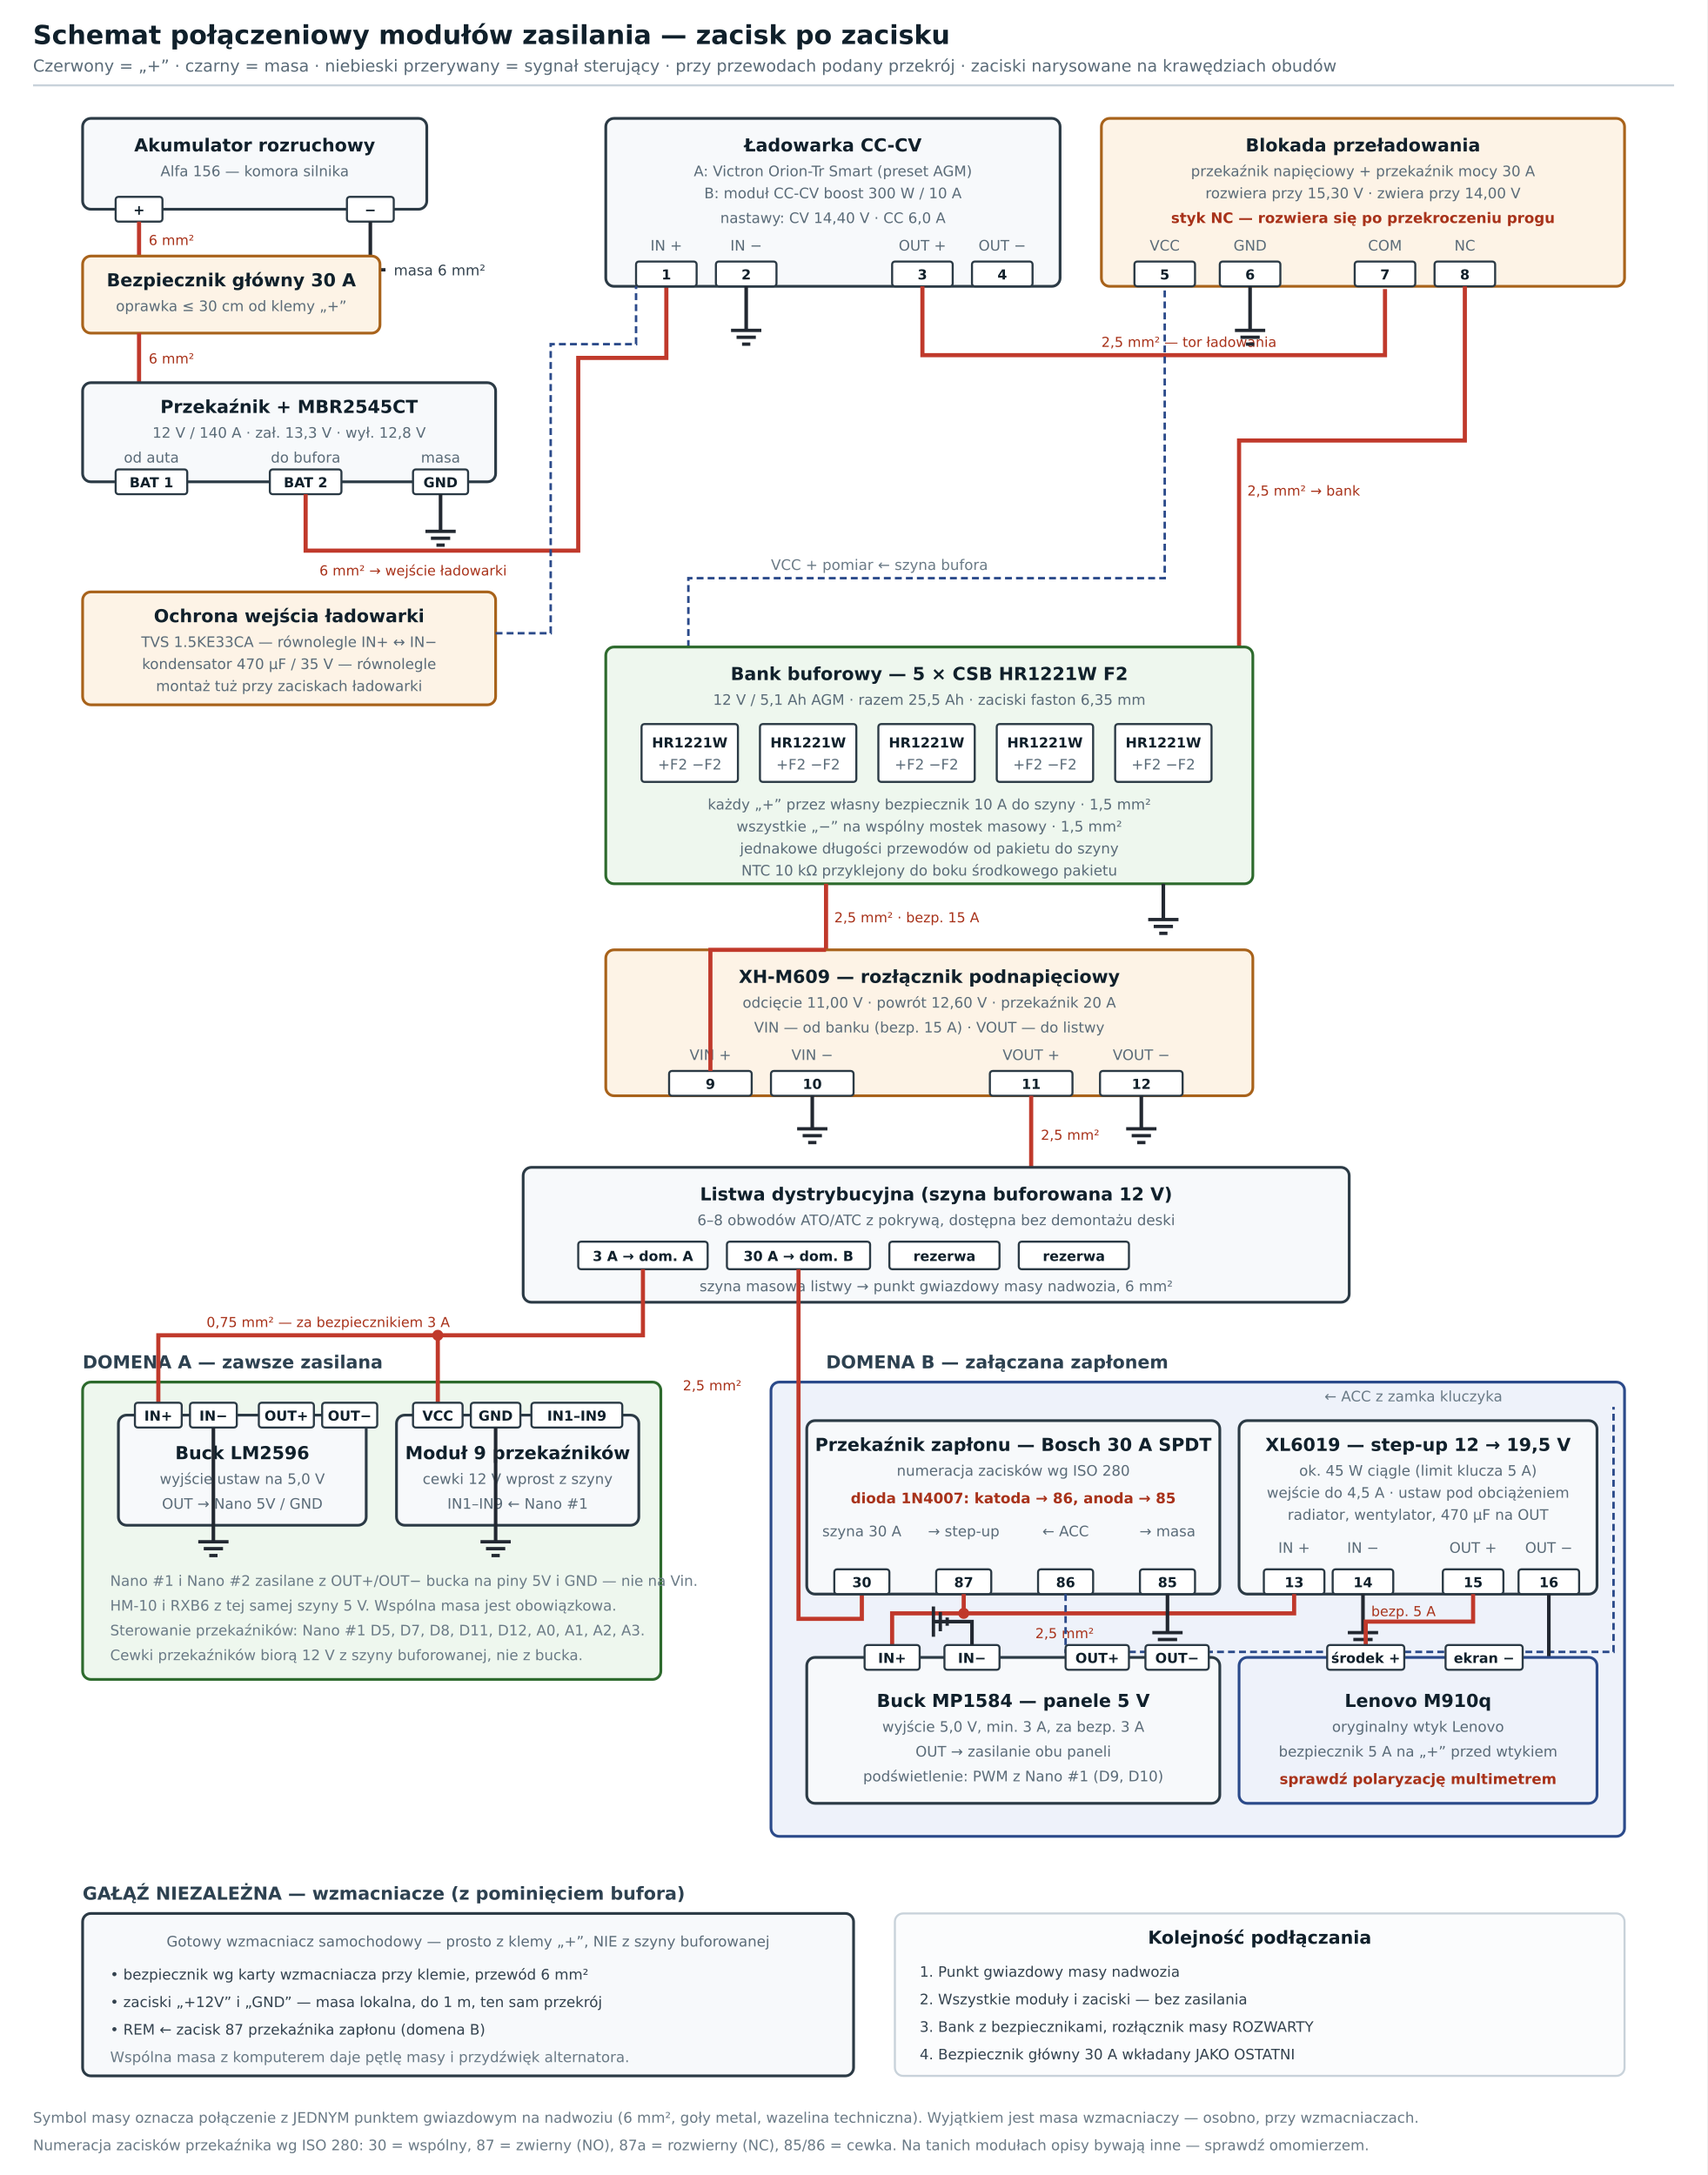
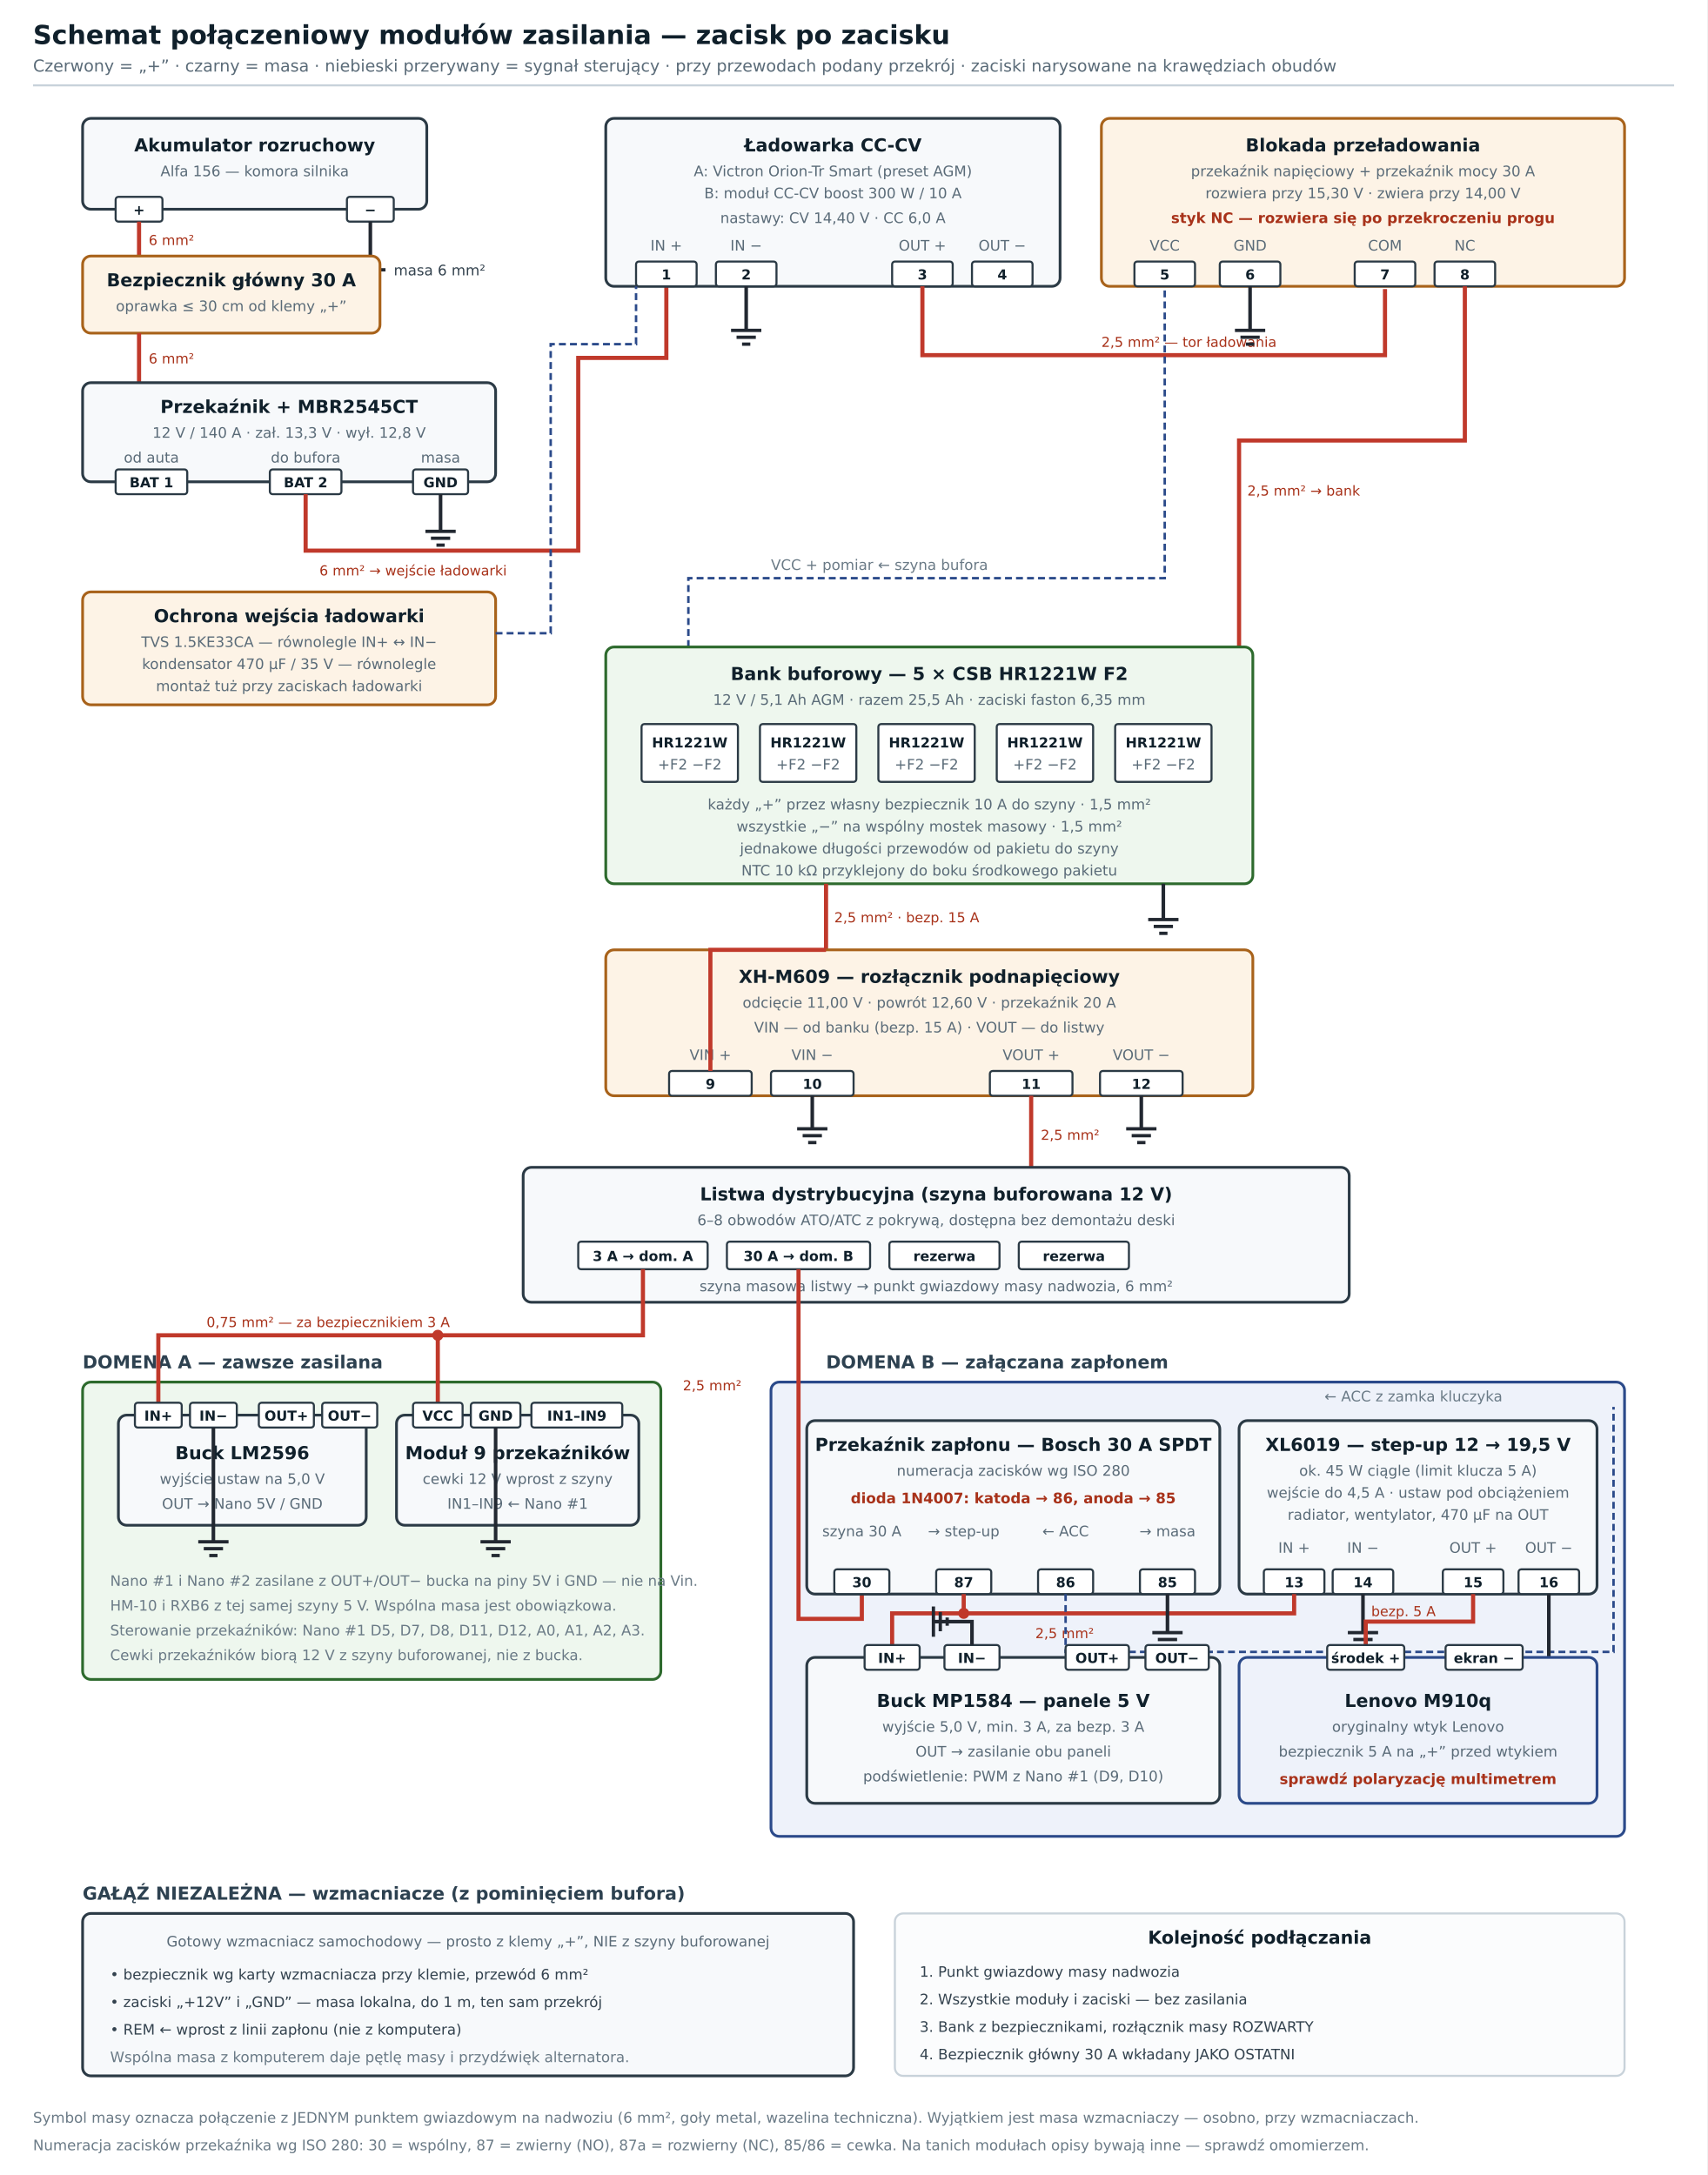
<svg xmlns="http://www.w3.org/2000/svg" width="1240" height="1580" viewBox="0 0 1240 1580" font-family="DejaVu Sans, Verdana, sans-serif">
  <style>
    .bg    { fill: #ffffff; }
    .mod   { fill: #f7f9fb; stroke: #2b3a45; stroke-width: 2; rx: 6; }
    .modP  { fill: #fdf3e6; stroke: #a8621a; stroke-width: 2; rx: 6; }
    .modA  { fill: #eef7ee; stroke: #2d6a2d; stroke-width: 2; rx: 6; }
    .modB  { fill: #eef2fa; stroke: #2b4a8a; stroke-width: 2; rx: 6; }
    .term  { fill: #ffffff; stroke: #2b3a45; stroke-width: 1.5; rx: 2; }
    .plus  { stroke: #c0392b; stroke-width: 3; fill: none; }
    .minus { stroke: #222831; stroke-width: 2.6; fill: none; }
    .sig   { stroke: #2b4a8a; stroke-width: 1.8; fill: none; stroke-dasharray: 5 3; }
    .ttl   { font-size: 19px; font-weight: bold; fill: #10202b; }
    .sub   { font-size: 12px; fill: #5a6b78; }
    .mt    { font-size: 13px; font-weight: bold; fill: #10202b; text-anchor: middle; }
    .ms    { font-size: 10.5px; fill: #5a6b78; text-anchor: middle; }
    .tp    { font-size: 10px; font-weight: bold; fill: #10202b; text-anchor: middle; }
    .wl    { font-size: 10px; fill: #a8321a; }
    .wn    { font-size: 10.5px; fill: #33424e; }
    .note  { font-size: 10.5px; fill: #6a7a86; }
    .warn  { font-size: 10.5px; font-weight: bold; fill: #a8321a; text-anchor: middle; }
    .sec   { font-size: 13px; font-weight: bold; fill: #2d4150; }
  </style>
  <defs>
    <g id="gnd">
      <path stroke="#222831" stroke-width="2.4" fill="none" d="M-11 0 L11 0" />
      <path stroke="#222831" stroke-width="2.4" fill="none" d="M-7 5 L7 5" />
      <path stroke="#222831" stroke-width="2.4" fill="none" d="M-3 10 L3 10" />
    </g>
  </defs>
  <rect class="bg" x="0" y="0" width="1240" height="1580" />
  <text class="ttl" x="24" y="32">Schemat połączeniowy modułów zasilania — zacisk po zacisku</text>
  <text class="sub" x="24" y="52">Czerwony = „+” · czarny = masa · niebieski przerywany = sygnał sterujący · przy przewodach podany przekrój · zaciski narysowane na krawędziach obudów</text>
  <line x1="24" y1="62" x2="1216" y2="62" stroke="#c8d2da" stroke-width="1.5" />
  <rect class="mod" x="60" y="86" width="250" height="66" />
  <text class="mt" x="185" y="110">Akumulator rozruchowy</text>
  <text class="ms" x="185" y="128">Alfa 156 — komora silnika</text>
  <rect class="term" x="84" y="143" width="34" height="18" />
  <text class="tp" x="101" y="156">+</text>
  <rect class="term" x="252" y="143" width="34" height="18" />
  <text class="tp" x="269" y="156">−</text>
  <path class="plus" d="M101 161 L101 186" />
  <text class="wl" x="108" y="178">6 mm²</text>
  <path class="minus" d="M269 161 L269 196" />
  <use href="#gnd" x="269" y="196" />
  <text class="wn" x="286" y="200">masa 6 mm²</text>
  <rect class="modP" x="60" y="186" width="216" height="56" />
  <text class="mt" x="168" y="208">Bezpiecznik główny 30 A</text>
  <text class="ms" x="168" y="226">oprawka ≤ 30 cm od klemy „+”</text>
  <path class="plus" d="M101 242 L101 278" />
  <text class="wl" x="108" y="264">6 mm²</text>
  <rect class="mod" x="60" y="278" width="300" height="72" />
  <text class="mt" x="210" y="300">Przekaźnik + MBR2545CT</text>
  <text class="ms" x="210" y="318">12 V / 140 A · zał. 13,3 V · wył. 12,8 V</text>
  <text class="ms" x="110" y="336">od auta</text>
  <text class="ms" x="222" y="336">do bufora</text>
  <text class="ms" x="320" y="336">masa</text>
  <rect class="term" x="84" y="341" width="52" height="18" />
  <text class="tp" x="110" y="354">BAT 1</text>
  <rect class="term" x="196" y="341" width="52" height="18" />
  <text class="tp" x="222" y="354">BAT 2</text>
  <rect class="term" x="300" y="341" width="40" height="18" />
  <text class="tp" x="320" y="354">GND</text>
  <path class="minus" d="M320 359 L320 386" />
  <use href="#gnd" x="320" y="386" />
  <path class="plus" d="M222 359 L222 400 L420 400 L420 260 L484 260 L484 208" />
  <text class="wl" x="232" y="418">6 mm² → wejście ładowarki</text>
  <rect class="mod" x="440" y="86" width="330" height="122" />
  <text class="mt" x="605" y="110">Ładowarka CC-CV</text>
  <text class="ms" x="605" y="128">A: Victron Orion-Tr Smart (preset AGM)</text>
  <text class="ms" x="605" y="144">B: moduł CC-CV boost 300 W / 10 A</text>
  <text class="ms" x="605" y="162">nastawy: CV 14,40 V · CC 6,0 A</text>
  <text class="ms" x="484" y="182">IN +</text>
  <text class="ms" x="542" y="182">IN −</text>
  <text class="ms" x="670" y="182">OUT +</text>
  <text class="ms" x="728" y="182">OUT −</text>
  <rect class="term" x="462" y="190" width="44" height="18" />
  <text class="tp" x="484" y="203">1</text>
  <rect class="term" x="520" y="190" width="44" height="18" />
  <text class="tp" x="542" y="203">2</text>
  <rect class="term" x="648" y="190" width="44" height="18" />
  <text class="tp" x="670" y="203">3</text>
  <rect class="term" x="706" y="190" width="44" height="18" />
  <text class="tp" x="728" y="203">4</text>
  <path class="minus" d="M542 208 L542 240" />
  <use href="#gnd" x="542" y="240" />
  <rect class="modP" x="60" y="430" width="300" height="82" />
  <text class="mt" x="210" y="452">Ochrona wejścia ładowarki</text>
  <text class="ms" x="210" y="470">TVS 1.5KE33CA — równolegle IN+ ↔ IN−</text>
  <text class="ms" x="210" y="486">kondensator 470 µF / 35 V — równolegle</text>
  <text class="ms" x="210" y="502">montaż tuż przy zaciskach ładowarki</text>
  <path class="sig" d="M360 460 L400 460 L400 250 L462 250 L462 208" />
  <path class="plus" d="M670 208 L670 258 L1006 258 L1006 210" />
  <text class="wl" x="800" y="252">2,5 mm² — tor ładowania</text>
  <rect class="modP" x="800" y="86" width="380" height="122" />
  <text class="mt" x="990" y="110">Blokada przeładowania</text>
  <text class="ms" x="990" y="128">przekaźnik napięciowy + przekaźnik mocy 30 A</text>
  <text class="ms" x="990" y="144">rozwiera przy 15,30 V · zwiera przy 14,00 V</text>
  <text class="warn" x="990" y="162">styk NC — rozwiera się po przekroczeniu progu</text>
  <text class="ms" x="846" y="182">VCC</text>
  <text class="ms" x="908" y="182">GND</text>
  <text class="ms" x="1006" y="182">COM</text>
  <text class="ms" x="1064" y="182">NC</text>
  <rect class="term" x="824" y="190" width="44" height="18" />
  <text class="tp" x="846" y="203">5</text>
  <rect class="term" x="886" y="190" width="44" height="18" />
  <text class="tp" x="908" y="203">6</text>
  <rect class="term" x="984" y="190" width="44" height="18" />
  <text class="tp" x="1006" y="203">7</text>
  <rect class="term" x="1042" y="190" width="44" height="18" />
  <text class="tp" x="1064" y="203">8</text>
  <path class="minus" d="M908 208 L908 240" />
  <use href="#gnd" x="908" y="240" />
  <path class="sig" d="M500 470 L500 420 L846 420 L846 208" />
  <text class="note" x="560" y="414">VCC + pomiar ← szyna bufora</text>
  <path class="plus" d="M1064 208 L1064 320 L900 320 L900 470" />
  <text class="wl" x="906" y="360">2,5 mm² → bank</text>
  <rect class="modA" x="440" y="470" width="470" height="172" />
  <text class="mt" x="675" y="494">Bank buforowy — 5 × CSB HR1221W F2</text>
  <text class="ms" x="675" y="512">12 V / 5,1 Ah AGM · razem 25,5 Ah · zaciski faston 6,35 mm</text>
  <g>
    <rect class="term" x="466" y="526" width="70" height="42" />
    <text class="tp" x="501" y="543">HR1221W</text>
    <text class="ms" x="501" y="559">+F2  −F2</text>
    <rect class="term" x="552" y="526" width="70" height="42" />
    <text class="tp" x="587" y="543">HR1221W</text>
    <text class="ms" x="587" y="559">+F2  −F2</text>
    <rect class="term" x="638" y="526" width="70" height="42" />
    <text class="tp" x="673" y="543">HR1221W</text>
    <text class="ms" x="673" y="559">+F2  −F2</text>
    <rect class="term" x="724" y="526" width="70" height="42" />
    <text class="tp" x="759" y="543">HR1221W</text>
    <text class="ms" x="759" y="559">+F2  −F2</text>
    <rect class="term" x="810" y="526" width="70" height="42" />
    <text class="tp" x="845" y="543">HR1221W</text>
    <text class="ms" x="845" y="559">+F2  −F2</text>
  </g>
  <text class="ms" x="675" y="588">każdy „+” przez własny bezpiecznik 10 A do szyny · 1,5 mm²</text>
  <text class="ms" x="675" y="604">wszystkie „−” na wspólny mostek masowy · 1,5 mm²</text>
  <text class="ms" x="675" y="620">jednakowe długości przewodów od pakietu do szyny</text>
  <text class="ms" x="675" y="636">NTC 10 kΩ przyklejony do boku środkowego pakietu</text>
  <path class="plus" d="M600 642 L600 690" />
  <text class="wl" x="606" y="670">2,5 mm² · bezp. 15 A</text>
  <path class="minus" d="M845 642 L845 668" />
  <use href="#gnd" x="845" y="668" />
  <rect class="modP" x="440" y="690" width="470" height="106" />
  <text class="mt" x="675" y="714">XH-M609 — rozłącznik podnapięciowy</text>
  <text class="ms" x="675" y="732">odcięcie 11,00 V · powrót 12,60 V · przekaźnik 20 A</text>
  <text class="ms" x="675" y="750">VIN — od banku (bezp. 15 A) · VOUT — do listwy</text>
  <text class="ms" x="516" y="770">VIN +</text>
  <text class="ms" x="590" y="770">VIN −</text>
  <text class="ms" x="749" y="770">VOUT +</text>
  <text class="ms" x="829" y="770">VOUT −</text>
  <rect class="term" x="486" y="778" width="60" height="18" />
  <text class="tp" x="516" y="791">9</text>
  <rect class="term" x="560" y="778" width="60" height="18" />
  <text class="tp" x="590" y="791">10</text>
  <rect class="term" x="719" y="778" width="60" height="18" />
  <text class="tp" x="749" y="791">11</text>
  <rect class="term" x="799" y="778" width="60" height="18" />
  <text class="tp" x="829" y="791">12</text>
  <path class="plus" d="M600 690 L516 690 L516 778" />
  <path class="minus" d="M590 796 L590 820" />
  <use href="#gnd" x="590" y="820" />
  <path class="minus" d="M829 796 L829 820" />
  <use href="#gnd" x="829" y="820" />
  <path class="plus" d="M749 796 L749 848" />
  <text class="wl" x="756" y="828">2,5 mm²</text>
  <rect class="mod" x="380" y="848" width="600" height="98" />
  <text class="mt" x="680" y="872">Listwa dystrybucyjna (szyna buforowana 12 V)</text>
  <text class="ms" x="680" y="890">6–8 obwodów ATO/ATC z pokrywą, dostępna bez demontażu deski</text>
  <rect class="term" x="420" y="902" width="94" height="20" />
  <text class="tp" x="467" y="916">3 A → dom. A</text>
  <rect class="term" x="528" y="902" width="104" height="20" />
  <text class="tp" x="580" y="916">30 A → dom. B</text>
  <rect class="term" x="646" y="902" width="80" height="20" />
  <text class="tp" x="686" y="916">rezerwa</text>
  <rect class="term" x="740" y="902" width="80" height="20" />
  <text class="tp" x="780" y="916">rezerwa</text>
  <text class="ms" x="680" y="938">szyna masowa listwy → punkt gwiazdowy masy nadwozia, 6 mm²</text>
  <text class="sec" x="60" y="994">DOMENA A — zawsze zasilana</text>
  <rect class="modA" x="60" y="1004" width="420" height="216" />
  <path class="plus" d="M467 922 L467 970 L115 970 L115 1019" />
  <text class="wl" x="150" y="964">0,75 mm² — za bezpiecznikiem 3 A</text>
  <path class="plus" d="M318 970 L318 1019" />
  <circle cx="318" cy="970" r="4" fill="#c0392b" />
  <rect class="mod" x="86" y="1028" width="180" height="80" />
  <rect class="term" x="98" y="1019" width="34" height="18" />
  <text class="tp" x="115" y="1032">IN+</text>
  <rect class="term" x="138" y="1019" width="34" height="18" />
  <text class="tp" x="155" y="1032">IN−</text>
  <rect class="term" x="188" y="1019" width="40" height="18" />
  <text class="tp" x="208" y="1032">OUT+</text>
  <rect class="term" x="234" y="1019" width="40" height="18" />
  <text class="tp" x="254" y="1032">OUT−</text>
  <text class="mt" x="176" y="1060">Buck LM2596</text>
  <text class="ms" x="176" y="1078">wyjście ustaw na 5,0 V</text>
  <text class="ms" x="176" y="1096">OUT → Nano 5V / GND</text>
  <rect class="mod" x="288" y="1028" width="176" height="80" />
  <rect class="term" x="300" y="1019" width="36" height="18" />
  <text class="tp" x="318" y="1032">VCC</text>
  <rect class="term" x="342" y="1019" width="36" height="18" />
  <text class="tp" x="360" y="1032">GND</text>
  <rect class="term" x="386" y="1019" width="66" height="18" />
  <text class="tp" x="419" y="1032">IN1–IN9</text>
  <text class="mt" x="376" y="1060">Moduł 9 przekaźników</text>
  <text class="ms" x="376" y="1078">cewki 12 V wprost z szyny</text>
  <text class="ms" x="376" y="1096">IN1–IN9 ← Nano #1</text>
  <path class="minus" d="M155 1037 L155 1120" />
  <use href="#gnd" x="155" y="1120" />
  <path class="minus" d="M360 1037 L360 1120" />
  <use href="#gnd" x="360" y="1120" />
  <text class="note" x="80" y="1152">Nano #1 i Nano #2 zasilane z OUT+/OUT− bucka na piny 5V i GND — nie na Vin.</text>
  <text class="note" x="80" y="1170">HM-10 i RXB6 z tej samej szyny 5 V. Wspólna masa jest obowiązkowa.</text>
  <text class="note" x="80" y="1188">Sterowanie przekaźników: Nano #1 D5, D7, D8, D11, D12, A0, A1, A2, A3.</text>
  <text class="note" x="80" y="1206">Cewki przekaźników biorą 12 V z szyny buforowanej, nie z bucka.</text>
  <text class="sec" x="600" y="994">DOMENA B — załączana zapłonem</text>
  <rect class="modB" x="560" y="1004" width="620" height="330" />
  <path class="plus" d="M580 922 L580 1176 L626 1176 L626 1158" />
  <text class="wl" x="496" y="1010">2,5 mm²</text>
  <rect class="mod" x="586" y="1032" width="300" height="126" />
  <text class="mt" x="736" y="1054">Przekaźnik zapłonu — Bosch 30 A SPDT</text>
  <text class="ms" x="736" y="1072">numeracja zacisków wg ISO 280</text>
  <text class="warn" x="736" y="1092">dioda 1N4007: katoda → 86, anoda → 85</text>
  <text class="ms" x="626" y="1116">szyna 30 A</text>
  <text class="ms" x="700" y="1116">→ step-up</text>
  <text class="ms" x="774" y="1116">← ACC</text>
  <text class="ms" x="848" y="1116">→ masa</text>
  <rect class="term" x="606" y="1140" width="40" height="18" />
  <text class="tp" x="626" y="1153">30</text>
  <rect class="term" x="680" y="1140" width="40" height="18" />
  <text class="tp" x="700" y="1153">87</text>
  <rect class="term" x="754" y="1140" width="40" height="18" />
  <text class="tp" x="774" y="1153">86</text>
  <rect class="term" x="828" y="1140" width="40" height="18" />
  <text class="tp" x="848" y="1153">85</text>
  <rect class="mod" x="900" y="1032" width="260" height="126" />
  <text class="mt" x="1030" y="1054">XL6019 — step-up 12 → 19,5 V</text>
  <text class="ms" x="1030" y="1072">ok. 45 W ciągle (limit klucza 5 A)</text>
  <text class="ms" x="1030" y="1088">wejście do 4,5 A · ustaw pod obciążeniem</text>
  <text class="ms" x="1030" y="1104">radiator, wentylator, 470 µF na OUT</text>
  <text class="ms" x="940" y="1128">IN +</text>
  <text class="ms" x="990" y="1128">IN −</text>
  <text class="ms" x="1070" y="1128">OUT +</text>
  <text class="ms" x="1125" y="1128">OUT −</text>
  <rect class="term" x="918" y="1140" width="44" height="18" />
  <text class="tp" x="940" y="1153">13</text>
  <rect class="term" x="968" y="1140" width="44" height="18" />
  <text class="tp" x="990" y="1153">14</text>
  <rect class="term" x="1048" y="1140" width="44" height="18" />
  <text class="tp" x="1070" y="1153">15</text>
  <rect class="term" x="1103" y="1140" width="44" height="18" />
  <text class="tp" x="1125" y="1153">16</text>
  <path class="plus" d="M700 1158 L700 1172 L940 1172 L940 1158" />
  <circle cx="700" cy="1172" r="4" fill="#c0392b" />
  <path class="plus" d="M700 1172 L648 1172 L648 1195" />
  <text class="wl" x="752" y="1190">2,5 mm²</text>
  <path class="minus" d="M848 1158 L848 1186" />
  <use href="#gnd" x="848" y="1186" />
  <path class="minus" d="M990 1158 L990 1186" />
  <use href="#gnd" x="990" y="1186" />
  <path class="sig" d="M774 1158 L774 1200 L1172 1200 L1172 1022" />
  <text class="note" x="962" y="1018">← ACC z zamka kluczyka</text>
  <path class="plus" d="M1070 1158 L1070 1178 L992 1178 L992 1195" />
  <text class="wl" x="996" y="1174">bezp. 5 A</text>
  <path class="minus" d="M1125 1158 L1125 1214 L1078 1214 L1078 1195" />
  <rect class="mod" x="586" y="1204" width="300" height="106" />
  <rect class="term" x="628" y="1195" width="40" height="18" />
  <text class="tp" x="648" y="1208">IN+</text>
  <rect class="term" x="686" y="1195" width="40" height="18" />
  <text class="tp" x="706" y="1208">IN−</text>
  <rect class="term" x="774" y="1195" width="46" height="18" />
  <text class="tp" x="797" y="1208">OUT+</text>
  <rect class="term" x="832" y="1195" width="46" height="18" />
  <text class="tp" x="855" y="1208">OUT−</text>
  <text class="mt" x="736" y="1240">Buck MP1584 — panele 5 V</text>
  <text class="ms" x="736" y="1258">wyjście 5,0 V, min. 3 A, za bezp. 3 A</text>
  <text class="ms" x="736" y="1276">OUT → zasilanie obu paneli</text>
  <text class="ms" x="736" y="1294">podświetlenie: PWM z Nano #1 (D9, D10)</text>
  <path class="minus" d="M706 1195 L706 1178 L678 1178" />
  <use href="#gnd" x="678" y="1178" transform="rotate(-90 678 1178)" />
  <rect class="modB" x="900" y="1204" width="260" height="106" />
  <rect class="term" x="964" y="1195" width="56" height="18" />
  <text class="tp" x="992" y="1208">środek +</text>
  <rect class="term" x="1050" y="1195" width="56" height="18" />
  <text class="tp" x="1078" y="1208">ekran −</text>
  <text class="mt" x="1030" y="1240">Lenovo M910q</text>
  <text class="ms" x="1030" y="1258">oryginalny wtyk Lenovo</text>
  <text class="ms" x="1030" y="1276">bezpiecznik 5 A na „+” przed wtykiem</text>
  <text class="warn" x="1030" y="1296">sprawdź polaryzację multimetrem</text>
  <text class="sec" x="60" y="1380">GAŁĄŹ NIEZALEŻNA — wzmacniacze (z pominięciem bufora)</text>
  <rect class="mod" x="60" y="1390" width="560" height="118" />
  <text class="ms" x="340" y="1414">Gotowy wzmacniacz samochodowy — prosto z klemy „+”, NIE z szyny buforowanej</text>
  <text class="wn" x="80" y="1438">• bezpiecznik wg karty wzmacniacza przy klemie, przewód 6 mm²</text>
  <text class="wn" x="80" y="1458">• zaciski „+12V” i „GND” — masa lokalna, do 1 m, ten sam przekrój</text>
-   <text class="wn" x="80" y="1478">• REM ← zacisk 87 przekaźnika zapłonu (domena B)</text>
+   <text class="wn" x="80" y="1478">• REM ← wprost z linii zapłonu (nie z komputera)</text>
  <text class="note" x="80" y="1498">Wspólna masa z komputerem daje pętlę masy i przydźwięk alternatora.</text>
  <rect x="650" y="1390" width="530" height="118" fill="#fbfcfd" stroke="#c8d2da" stroke-width="1.5" rx="6" />
  <text class="mt" x="915" y="1412">Kolejność podłączania</text>
  <text class="wn" x="668" y="1436">1. Punkt gwiazdowy masy nadwozia</text>
  <text class="wn" x="668" y="1456">2. Wszystkie moduły i zaciski — bez zasilania</text>
  <text class="wn" x="668" y="1476">3. Bank z bezpiecznikami, rozłącznik masy ROZWARTY</text>
  <text class="wn" x="668" y="1496">4. Bezpiecznik główny 30 A wkładany JAKO OSTATNI</text>
  <text class="note" x="24" y="1542">Symbol masy oznacza połączenie z JEDNYM punktem gwiazdowym na nadwoziu (6 mm², goły metal, wazelina techniczna). Wyjątkiem jest masa wzmacniaczy — osobno, przy wzmacniaczach.</text>
  <text class="note" x="24" y="1562">Numeracja zacisków przekaźnika wg ISO 280: 30 = wspólny, 87 = zwierny (NO), 87a = rozwierny (NC), 85/86 = cewka. Na tanich modułach opisy bywają inne — sprawdź omomierzem.</text>
</svg>
